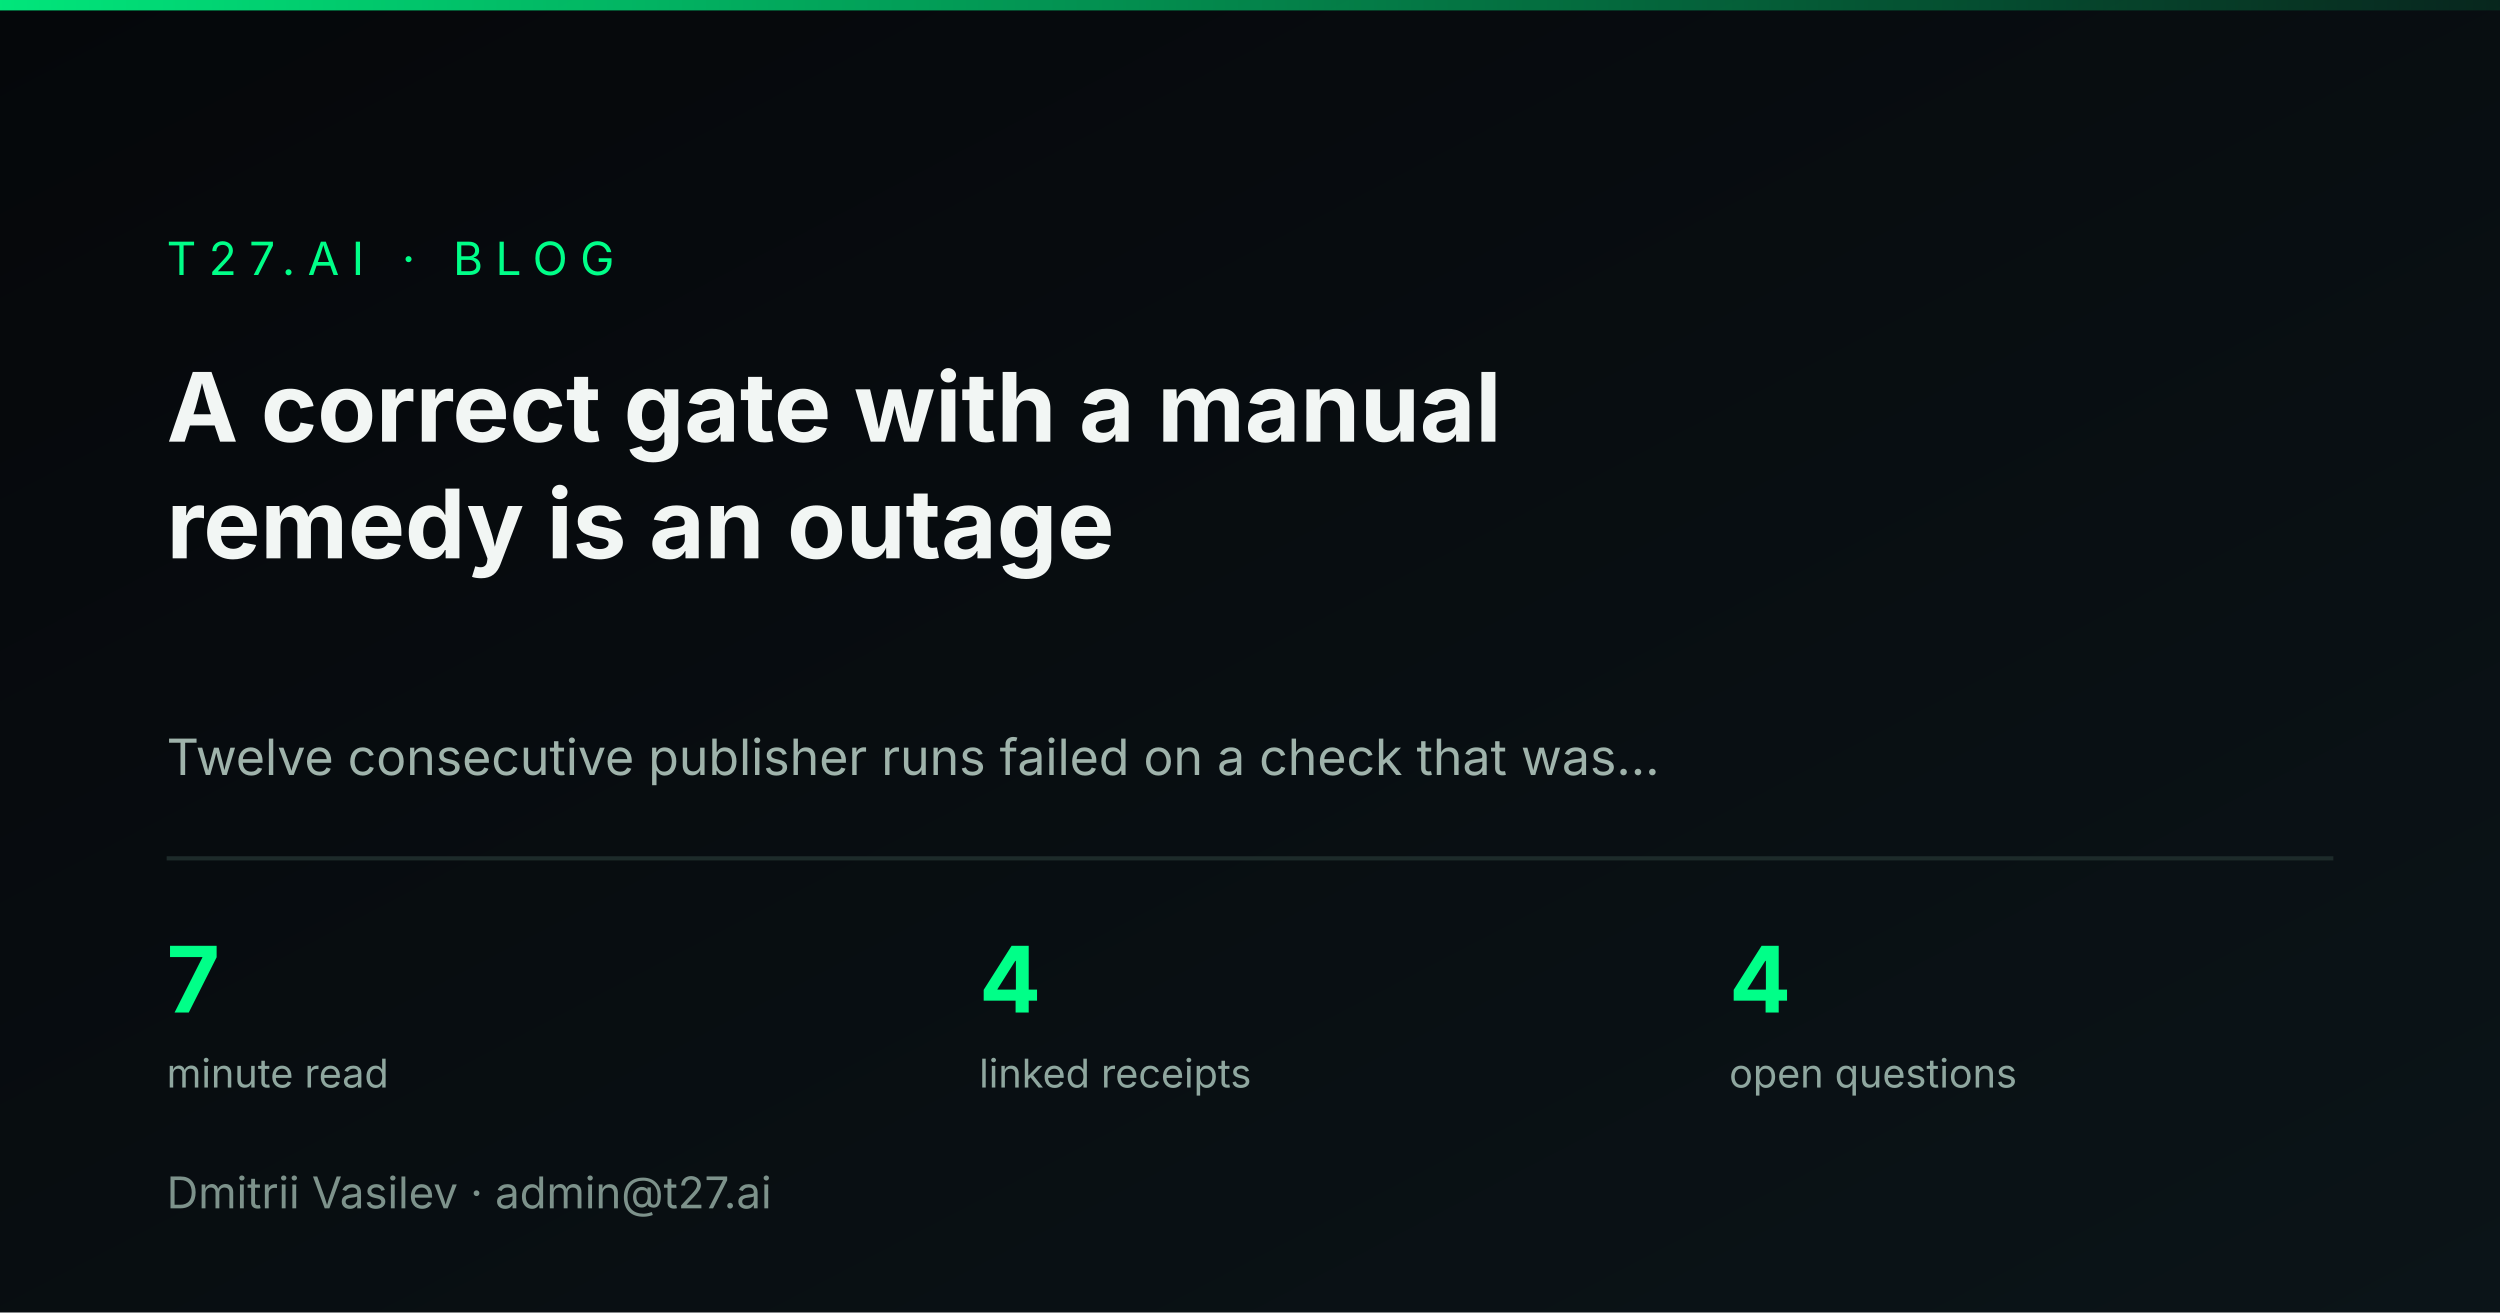
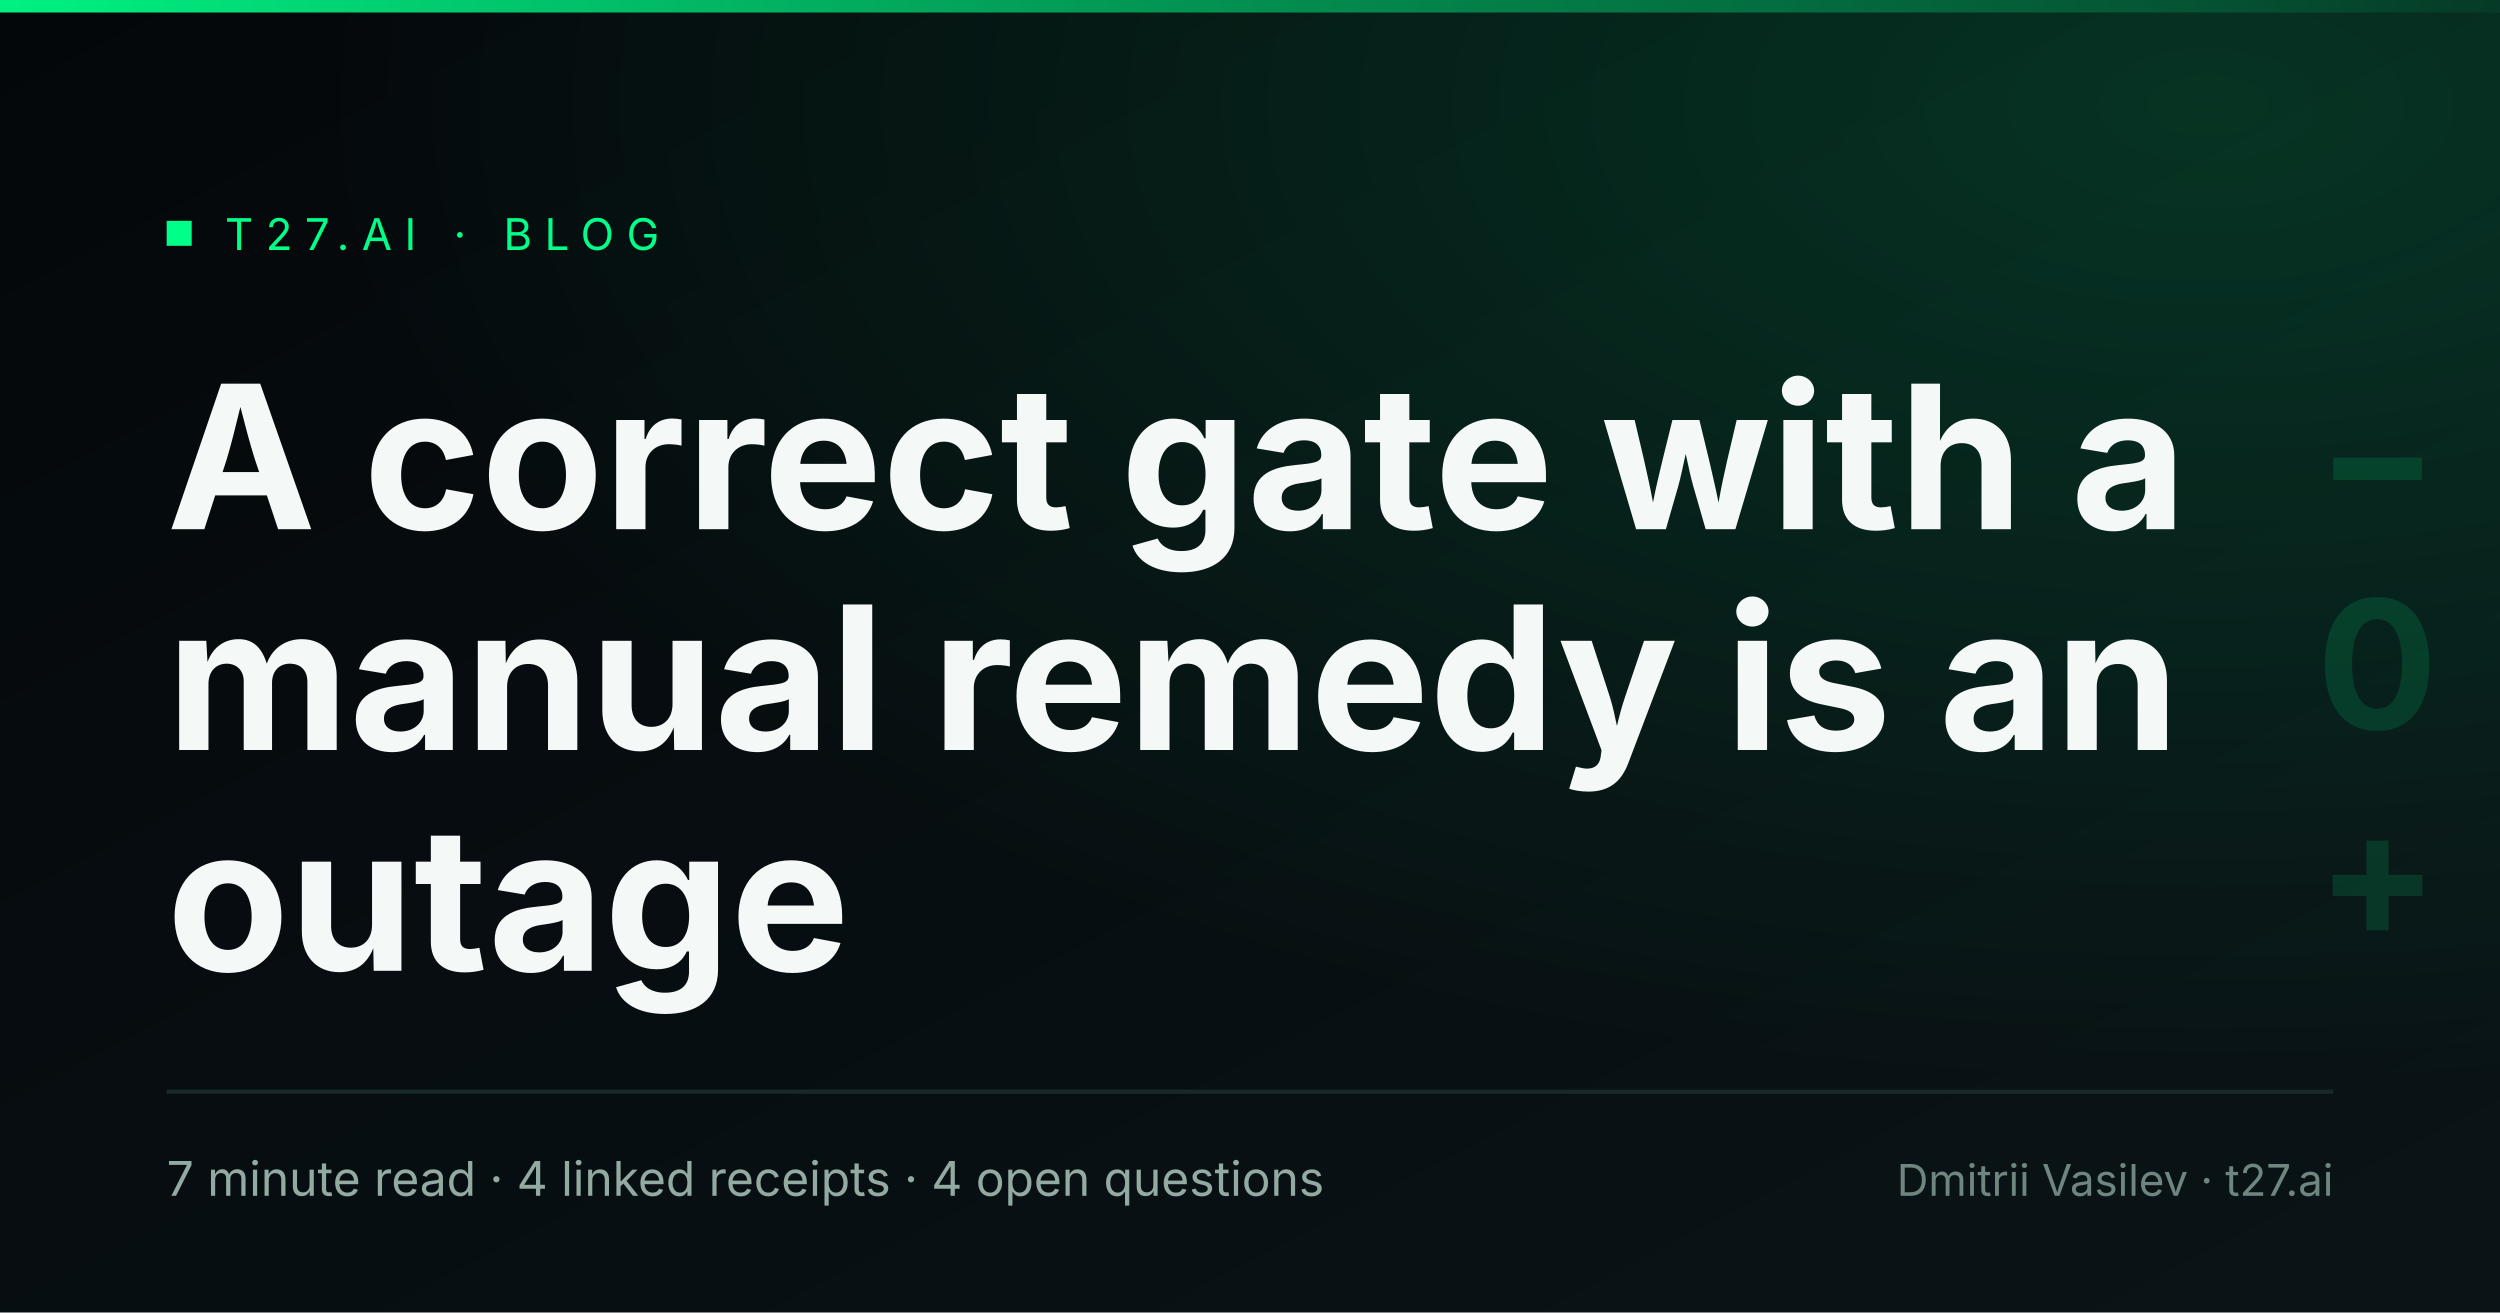
<svg xmlns="http://www.w3.org/2000/svg" width="1200" height="630" viewBox="0 0 1200 630" role="img" aria-label="A correct gate with a manual remedy is an outage">
  <defs>
    <linearGradient id="bg" x1="0" y1="0" x2="1" y2="1">
-       <stop offset="0%" stop-color="#05070a" />
-       <stop offset="100%" stop-color="#0b1418" />
+       <stop offset="0%" stop-color="#04070a" />
+       <stop offset="100%" stop-color="#0a1417" />
    </linearGradient>
+     <radialGradient id="halo" cx="0.88" cy="0.08" r="0.75">
+       <stop offset="0%" stop-color="#00ff88" stop-opacity="0.16" />
+       <stop offset="100%" stop-color="#00ff88" stop-opacity="0" />
+     </radialGradient>
    <linearGradient id="glow" x1="0" y1="0" x2="1" y2="0">
-       <stop offset="0%" stop-color="#00ff88" stop-opacity="0.9" />
-       <stop offset="100%" stop-color="#00ff88" stop-opacity="0.1" />
+       <stop offset="0%" stop-color="#00ff88" stop-opacity="0.95" />
+       <stop offset="100%" stop-color="#00ff88" stop-opacity="0.06" />
    </linearGradient>
  </defs>
  <rect width="1200" height="630" fill="url(#bg)" />
-   <rect x="0" y="0" width="1200" height="5" fill="url(#glow)" />
-   <text x="80" y="132" font-family="Inter,Helvetica,Arial,sans-serif" font-size="22" fill="#00ff88" letter-spacing="6">T27.AI · BLOG</text>
-   <text x="80" y="212" font-family="Inter,Helvetica,Arial,sans-serif" font-size="46" font-weight="700" fill="#f2f6f4">A correct gate with a manual</text>
-   <text x="80" y="268" font-family="Inter,Helvetica,Arial,sans-serif" font-size="46" font-weight="700" fill="#f2f6f4">remedy is an outage</text>
-   <text x="80" y="372" font-family="Inter,Helvetica,Arial,sans-serif" font-size="24" fill="#9fb3ab">Twelve consecutive publisher runs failed on a check that was…</text>
-   <text x="80" y="486" font-family="Inter,Helvetica,Arial,sans-serif" font-size="44" font-weight="700" fill="#00ff88">7</text>
-   <text x="80" y="522" font-family="Inter,Helvetica,Arial,sans-serif" font-size="19" fill="#8fa79f">minute read</text>
-   <text x="470" y="486" font-family="Inter,Helvetica,Arial,sans-serif" font-size="44" font-weight="700" fill="#00ff88">4</text>
-   <text x="470" y="522" font-family="Inter,Helvetica,Arial,sans-serif" font-size="19" fill="#8fa79f">linked receipts</text>
-   <text x="830" y="486" font-family="Inter,Helvetica,Arial,sans-serif" font-size="44" font-weight="700" fill="#00ff88">4</text>
-   <text x="830" y="522" font-family="Inter,Helvetica,Arial,sans-serif" font-size="19" fill="#8fa79f">open questions</text>
-   <text x="80" y="580" font-family="Inter,Helvetica,Arial,sans-serif" font-size="21" fill="#7d928b">Dmitrii Vasilev · admin@t27.ai</text>
-   <line x1="80" y1="412" x2="1120" y2="412" stroke="#1d2b2a" stroke-width="2" />
+   <rect width="1200" height="630" fill="url(#halo)" />
+   <text x="1112" y="250" font-family="Inter,Helvetica,Arial,sans-serif" font-size="86" font-weight="700" fill="#00ff88" opacity="0.13">−</text>
+   <text x="1112" y="350" font-family="Inter,Helvetica,Arial,sans-serif" font-size="86" font-weight="700" fill="#00ff88" opacity="0.13">0</text>
+   <text x="1112" y="450" font-family="Inter,Helvetica,Arial,sans-serif" font-size="86" font-weight="700" fill="#00ff88" opacity="0.13">+</text>
+   <rect x="0" y="0" width="1200" height="6" fill="url(#glow)" />
+   <rect x="80" y="106" width="12" height="12" fill="#00ff88" />
+   <text x="108" y="120" font-family="Inter,Helvetica,Arial,sans-serif" font-size="21" letter-spacing="6" fill="#00ff88">T27.AI · BLOG</text>
+   <text x="80" y="254" font-family="Inter,Helvetica,Arial,sans-serif" font-size="96" font-weight="700" fill="#f4f8f6">A correct gate with a</text>
+   <text x="80" y="360" font-family="Inter,Helvetica,Arial,sans-serif" font-size="96" font-weight="700" fill="#f4f8f6">manual remedy is an</text>
+   <text x="80" y="466" font-family="Inter,Helvetica,Arial,sans-serif" font-size="96" font-weight="700" fill="#f4f8f6">outage</text>
+   <line x1="80" y1="524" x2="1120" y2="524" stroke="#18292b" stroke-width="2" />
+   <text x="80" y="574" font-family="Inter,Helvetica,Arial,sans-serif" font-size="23" fill="#93aaa2">7 minute read  ·  4 linked receipts  ·  4 open questions</text>
+   <text x="1120" y="574" text-anchor="end" font-family="Inter,Helvetica,Arial,sans-serif" font-size="21" fill="#6f8580">Dmitrii Vasilev · t27.ai</text>
</svg>
